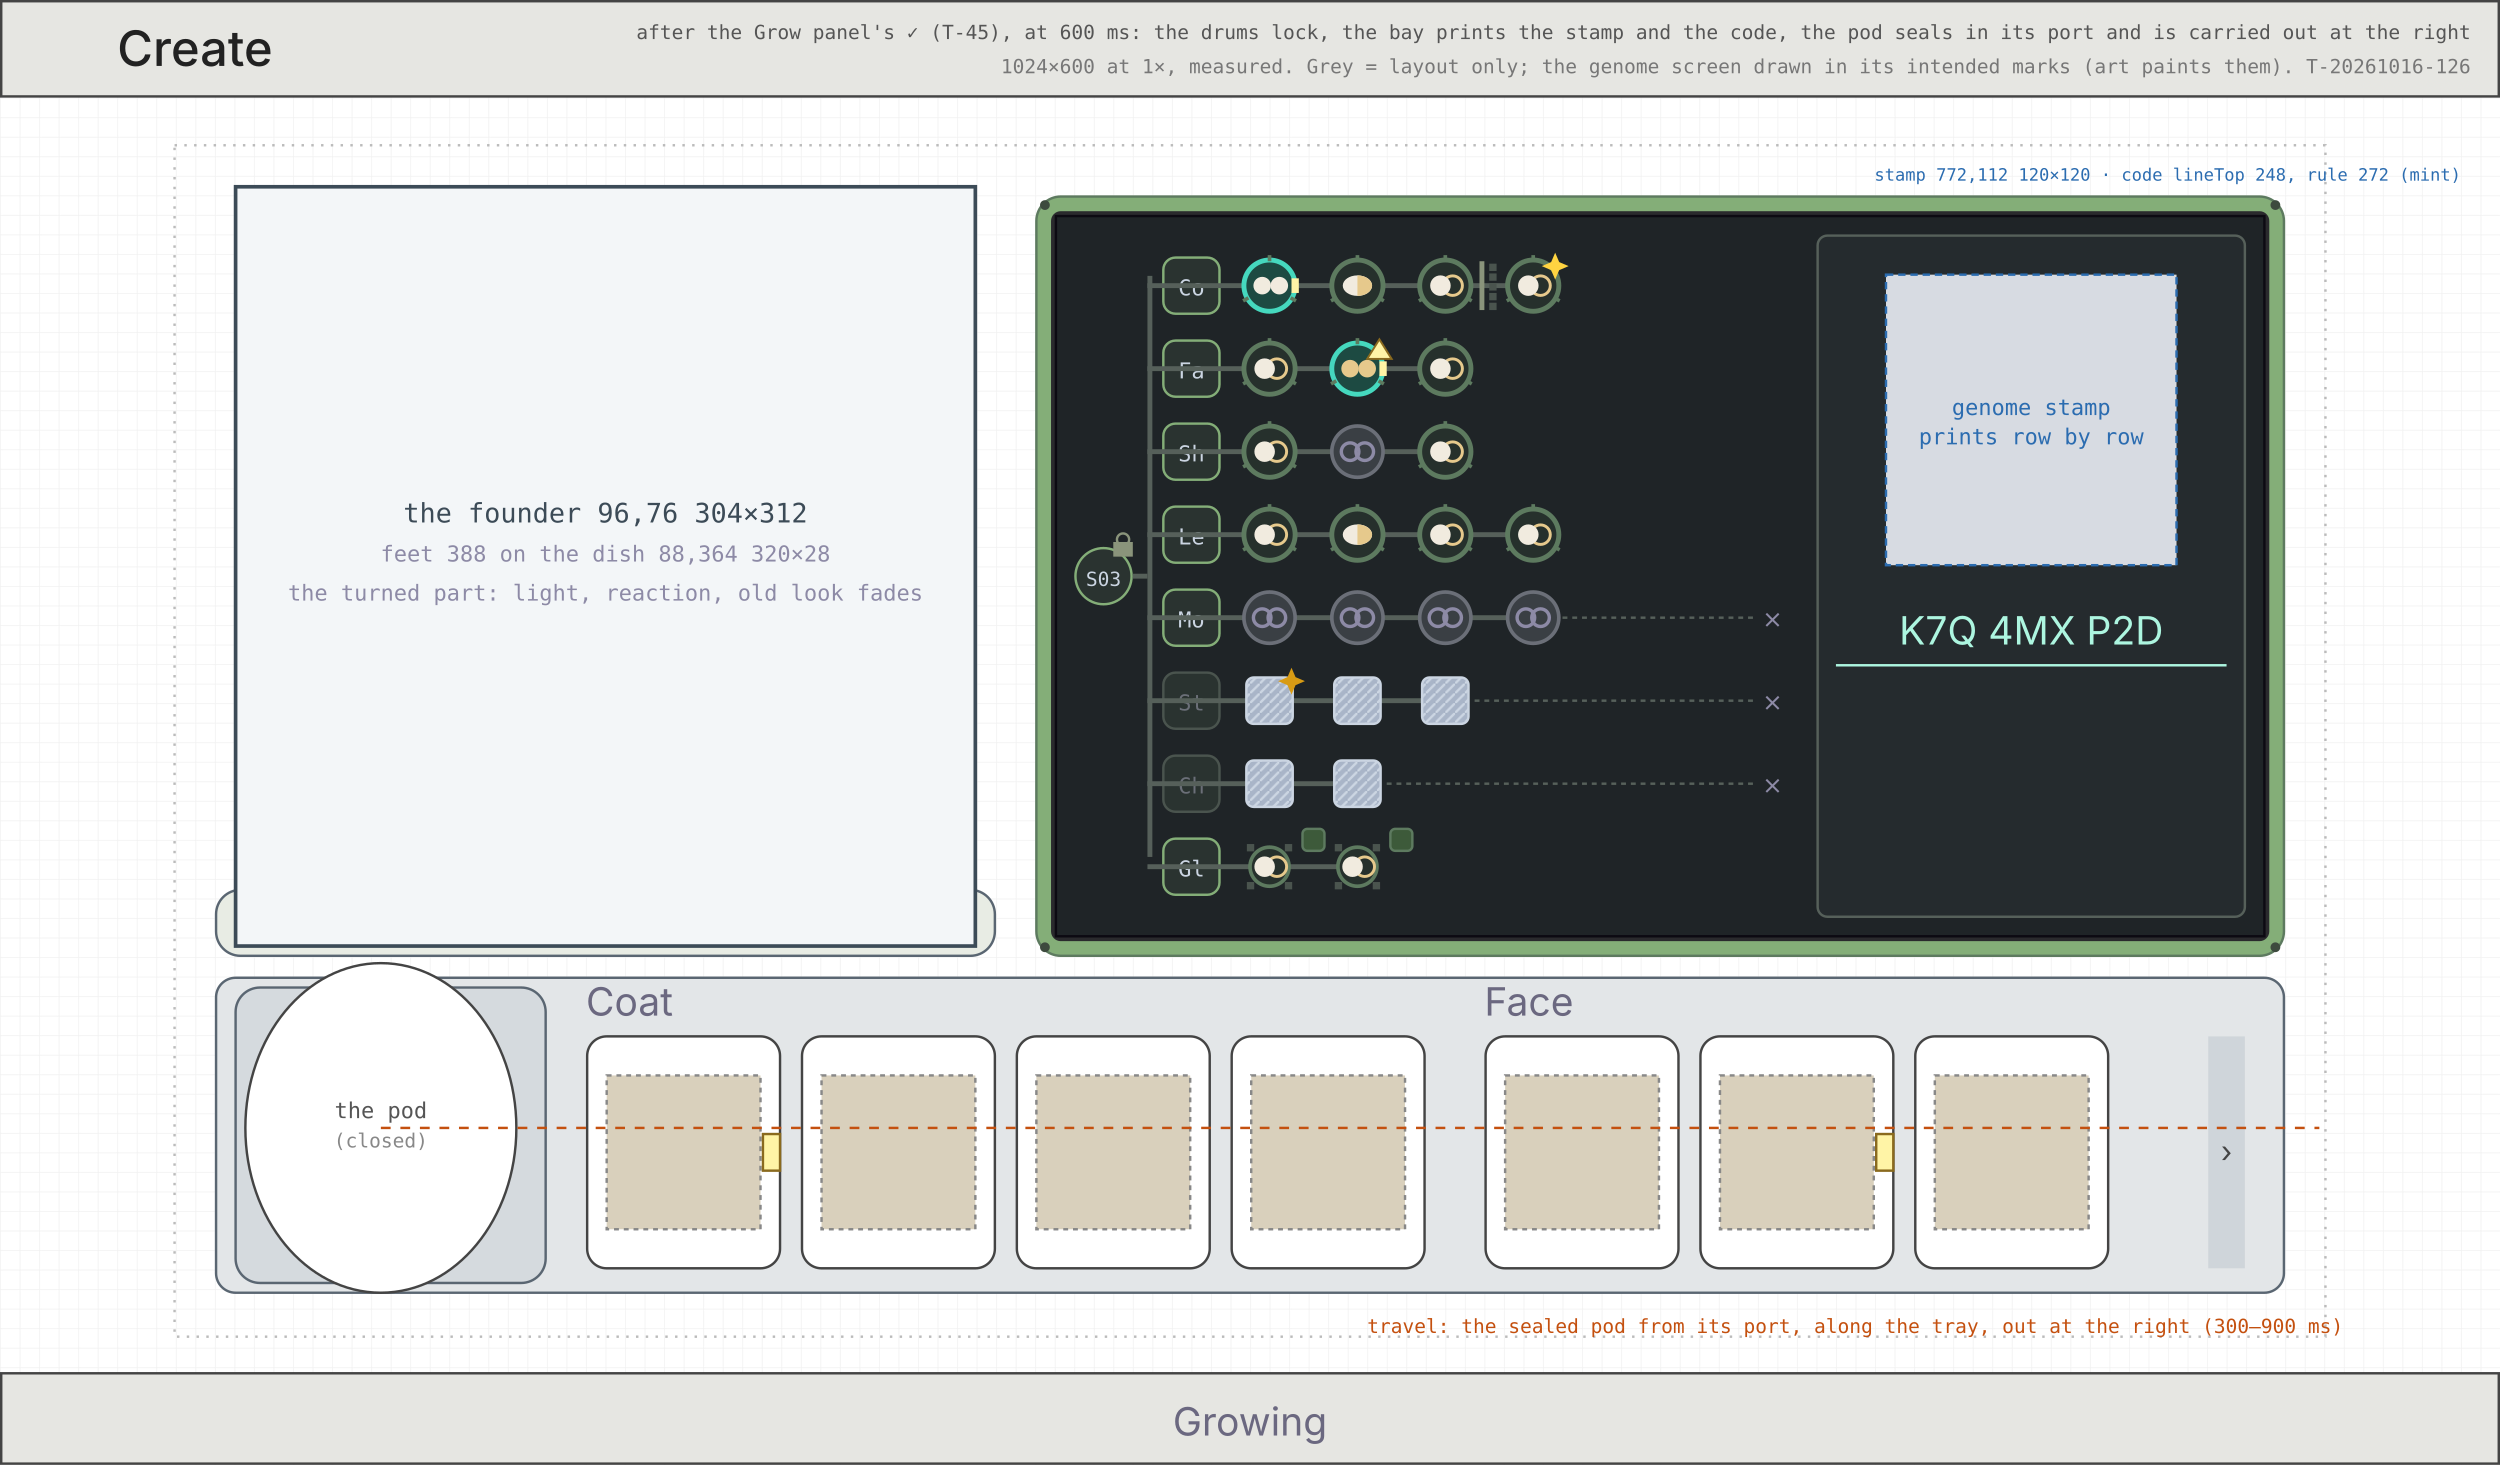
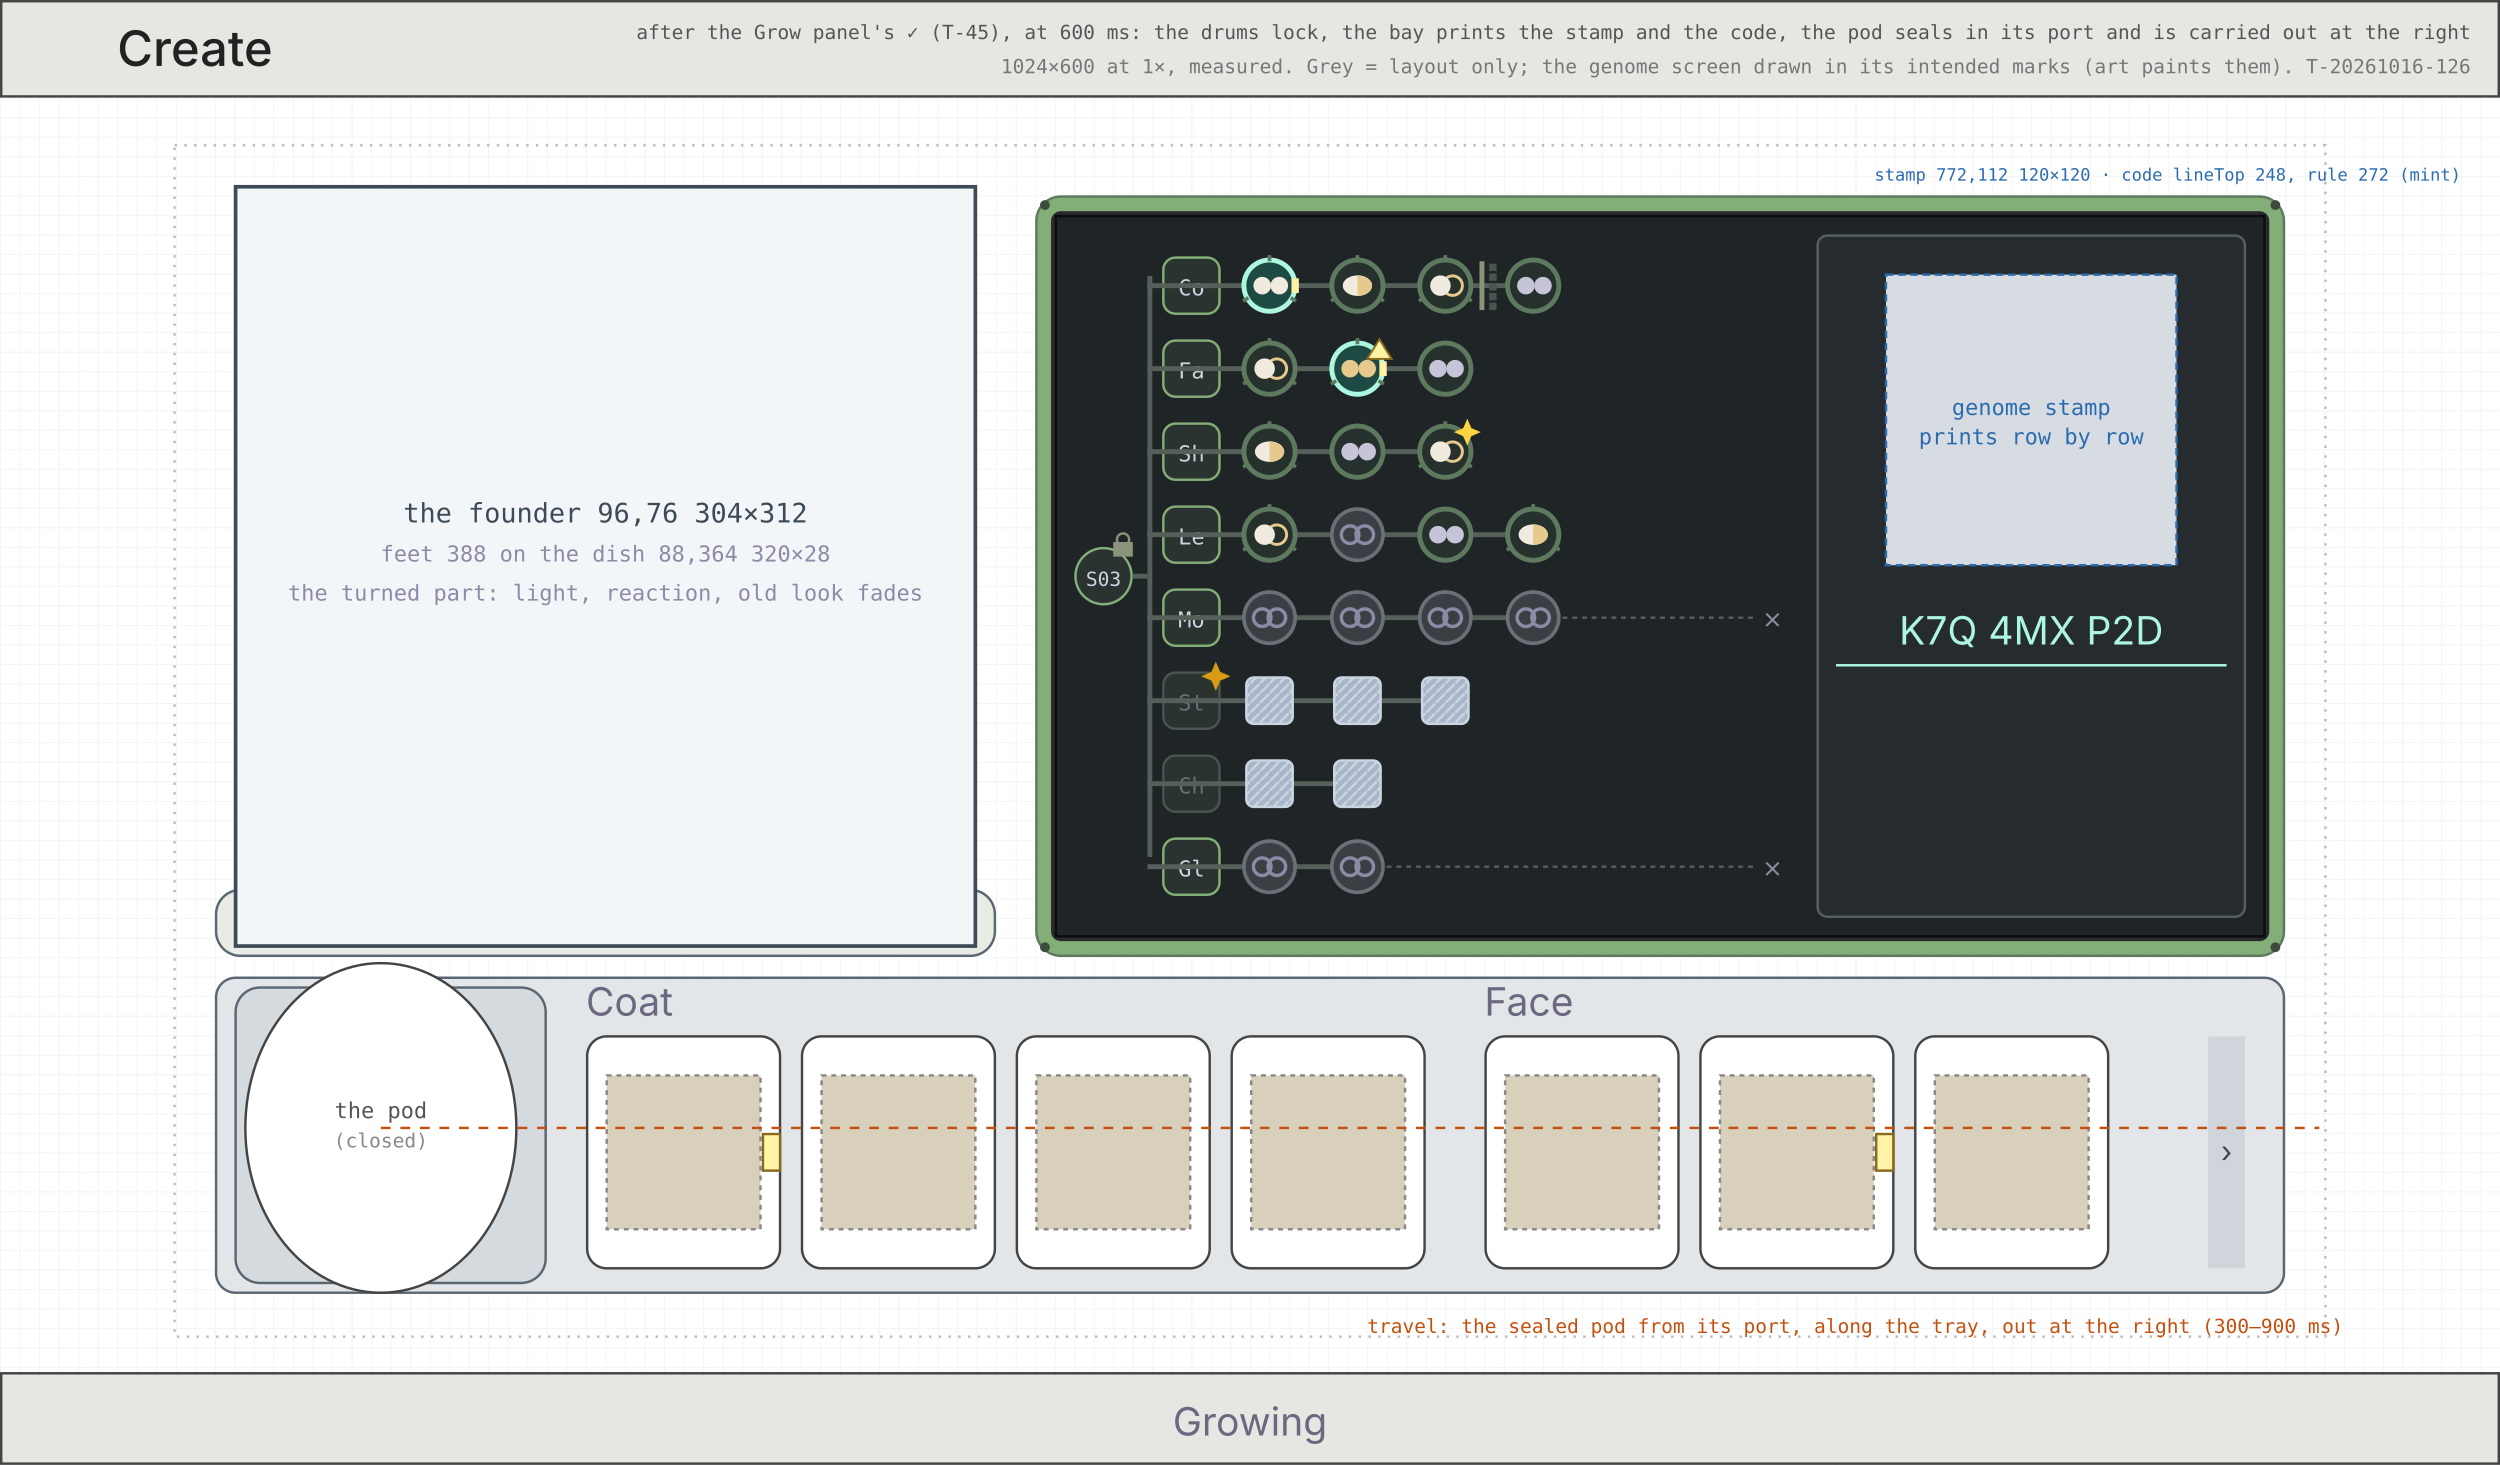
<svg xmlns="http://www.w3.org/2000/svg" viewBox="0 0 1024 600" width="1024" height="600" font-family="Inter, DejaVu Sans, sans-serif">
  <defs>
    <pattern id="g8" width="8" height="8" patternUnits="userSpaceOnUse">
      <path d="M8 0H0V8" fill="none" stroke="#efefef" stroke-width="0.5" />
    </pattern>
    <pattern id="fr" width="4" height="4" patternUnits="userSpaceOnUse">
      <rect width="4" height="4" fill="#a9b5c8" />
      <path d="M0 4L4 0" stroke="#cbd5e2" stroke-width="1" />
    </pattern>
  </defs>
  <rect width="1024" height="600" fill="#fff" />
  <rect width="1024" height="600" fill="url(#g8)" />
  <rect x="71.5" y="59.5" width="881" height="488" fill="none" stroke="#bbb" stroke-width="1" stroke-dasharray="1 3" />
  <rect x="0.5" y="0.5" width="1023" height="39" fill="#e6e6e2" stroke="#444" stroke-width="1" />
  <text x="48" y="27" font-size="20" fill="#222" text-anchor="start" font-weight="500">Create</text>
  <text x="1012" y="16" font-size="8" fill="#555" text-anchor="end" font-family="DejaVu Sans Mono, monospace">after the Grow panel's ✓ (T-45), at 600 ms: the drums lock, the bay prints the stamp and the code, the pod seals in its port and is carried out at the right</text>
  <text x="1012" y="30" font-size="8" fill="#777" text-anchor="end" font-family="DejaVu Sans Mono, monospace">1024×600 at 1×, measured. Grey = layout only; the genome screen drawn in its intended marks (art paints them). T-20261016-126</text>
  <rect x="88.5" y="364.5" width="319" height="27" fill="#e8ece4" stroke="#5a6672" stroke-width="1" rx="10" />
  <rect x="96.5" y="76.5" width="303" height="311" fill="#f3f6f8" stroke="#3c4b57" stroke-width="1.5" />
  <text x="248" y="214" font-size="11" fill="#3c4b57" text-anchor="middle" font-family="DejaVu Sans Mono, monospace">the founder 96,76 304×312</text>
  <text x="248" y="230" font-size="9" fill="#8d8aa6" text-anchor="middle" font-family="DejaVu Sans Mono, monospace">feet 388 on the dish 88,364 320×28</text>
  <text x="248" y="246" font-size="9" fill="#8d8aa6" text-anchor="middle" font-family="DejaVu Sans Mono, monospace">the turned part: light, reaction, old look fades</text>
  <rect x="88.5" y="400.5" width="847" height="129" fill="#e3e6e8" stroke="#5a6672" stroke-width="1" rx="8" />
  <rect x="96.5" y="404.5" width="127" height="121" fill="#d5dade" stroke="#5a6672" stroke-width="1" rx="10" />
  <ellipse cx="156" cy="462" rx="55.5" ry="67.5" fill="#fff" stroke="#444" />
  <text x="156" y="458" font-size="9" fill="#555" text-anchor="middle" font-family="DejaVu Sans Mono, monospace">the pod</text>
  <text x="156" y="470" font-size="8" fill="#888" text-anchor="middle" font-family="DejaVu Sans Mono, monospace">(closed)</text>
  <text x="240" y="416" font-size="16" fill="#6b6880" text-anchor="start">Coat</text>
  <rect x="240.5" y="424.5" width="79" height="95" fill="#fff" stroke="#444" stroke-width="1" rx="8" />
  <rect x="248.5" y="440.5" width="63" height="63" fill="#d9d0bc" stroke="#888" stroke-width="1" stroke-dasharray="2 2" />
  <rect x="312.5" y="464.5" width="7" height="15" fill="#fff4a6" stroke="#8a6a1e" stroke-width="1" />
  <rect x="328.5" y="424.5" width="79" height="95" fill="#fff" stroke="#444" stroke-width="1" rx="8" />
  <rect x="336.5" y="440.5" width="63" height="63" fill="#d9d0bc" stroke="#888" stroke-width="1" stroke-dasharray="2 2" />
  <rect x="416.5" y="424.5" width="79" height="95" fill="#fff" stroke="#444" stroke-width="1" rx="8" />
  <rect x="424.5" y="440.5" width="63" height="63" fill="#d9d0bc" stroke="#888" stroke-width="1" stroke-dasharray="2 2" />
  <rect x="504.5" y="424.5" width="79" height="95" fill="#fff" stroke="#444" stroke-width="1" rx="8" />
  <rect x="512.5" y="440.5" width="63" height="63" fill="#d9d0bc" stroke="#888" stroke-width="1" stroke-dasharray="2 2" />
  <text x="608" y="416" font-size="16" fill="#6b6880" text-anchor="start">Face</text>
  <rect x="608.5" y="424.5" width="79" height="95" fill="#fff" stroke="#444" stroke-width="1" rx="8" />
  <rect x="616.5" y="440.5" width="63" height="63" fill="#d9d0bc" stroke="#888" stroke-width="1" stroke-dasharray="2 2" />
  <rect x="696.5" y="424.5" width="79" height="95" fill="#fff" stroke="#444" stroke-width="1" rx="8" />
  <rect x="704.5" y="440.5" width="63" height="63" fill="#d9d0bc" stroke="#888" stroke-width="1" stroke-dasharray="2 2" />
  <rect x="768.5" y="464.5" width="7" height="15" fill="#fff4a6" stroke="#8a6a1e" stroke-width="1" />
  <rect x="784.5" y="424.5" width="79" height="95" fill="#fff" stroke="#444" stroke-width="1" rx="8" />
  <rect x="792.5" y="440.5" width="63" height="63" fill="#d9d0bc" stroke="#888" stroke-width="1" stroke-dasharray="2 2" />
  <rect x="904.5" y="424.5" width="15" height="95" fill="#cfd5da" stroke="none" stroke-width="1" />
  <text x="912" y="476" font-size="12" fill="#444" text-anchor="middle">›</text>
  <rect x="424.5" y="80.5" width="511" height="311" fill="#84ae78" stroke="#5d7a5f" stroke-width="1" rx="10" />
  <rect x="430.5" y="86.5" width="499" height="299" fill="#2a2a2d" stroke="none" stroke-width="1" rx="4" />
  <rect x="432.5" y="88.5" width="495" height="295" fill="#1f2427" stroke="#0c0a12" stroke-width="1" />
  <circle cx="428" cy="84" r="2" fill="#3d4a3e" stroke="none" stroke-width="1" />
  <circle cx="932" cy="84" r="2" fill="#3d4a3e" stroke="none" stroke-width="1" />
  <circle cx="428" cy="388" r="2" fill="#3d4a3e" stroke="none" stroke-width="1" />
  <circle cx="932" cy="388" r="2" fill="#3d4a3e" stroke="none" stroke-width="1" />
  <rect x="470" y="113" width="2" height="238" fill="#56605a" />
  <rect x="440.5" y="224.5" width="23" height="23" fill="#2a3330" stroke="#84ae78" stroke-width="1" rx="12" />
  <text x="452" y="240" font-size="8" fill="#cbd5e2" text-anchor="middle" font-family="DejaVu Sans Mono, monospace">S03</text>
  <rect x="464" y="235" width="6" height="2" fill="#56605a" />
  <rect x="456" y="222" width="8" height="6" fill="#8a947b" />
  <rect x="457.5" y="218.5" width="5" height="5" fill="none" stroke="#8a947b" stroke-width="1" rx="3" />
  <rect x="476.5" y="105.5" width="23" height="23" fill="#2a3330" stroke="#84ae78" stroke-width="1" rx="5" />
  <text x="488" y="121" font-size="9" fill="#cbd5e2" text-anchor="middle" font-family="DejaVu Sans Mono, monospace">Co</text>
  <rect x="470" y="116" width="158" height="2" fill="#56605a" />
-   <circle cx="520" cy="117" r="10.5" fill="#1d4a42" stroke="#45d8be" stroke-width="2" />
+   <circle cx="520" cy="117" r="10.5" fill="#1d4a42" stroke="#adf6e0" stroke-width="2" />
  <line x1="520.0" y1="107.0" x2="520.0" y2="104.5" stroke="#5d7a5f" stroke-width="1.5" />
  <line x1="528.66" y1="122.0" x2="530.825" y2="123.25" stroke="#5d7a5f" stroke-width="1.5" />
  <line x1="511.34" y1="122.0" x2="509.175" y2="123.25" stroke="#5d7a5f" stroke-width="1.5" />
  <circle cx="517" cy="117" r="3.6" fill="#f1ebdf" stroke="none" stroke-width="1" />
  <circle cx="524" cy="117" r="3.6" fill="#f1ebdf" stroke="none" stroke-width="1" />
  <rect x="529" y="114" width="3" height="6" fill="#fff4a6" />
  <circle cx="556" cy="117" r="10.5" fill="#26302c" stroke="#5d7a5f" stroke-width="2" />
  <line x1="556.0" y1="107.0" x2="556.0" y2="104.5" stroke="#5d7a5f" stroke-width="1.5" />
  <line x1="564.66" y1="122.0" x2="566.825" y2="123.25" stroke="#5d7a5f" stroke-width="1.5" />
  <line x1="547.34" y1="122.0" x2="545.175" y2="123.25" stroke="#5d7a5f" stroke-width="1.5" />
  <ellipse cx="556" cy="117" rx="6" ry="4.2" fill="#f1ebdf" />
  <path d="M556 112.8A6 4.2 0 0 1 556 121.2Z" fill="#e6c98c" />
  <rect x="606" y="107" width="2" height="20" fill="#8a947b" />
  <rect x="610" y="108" width="3" height="3" fill="#4a544e" />
  <rect x="610" y="112" width="3" height="3" fill="#4a544e" />
  <rect x="610" y="116" width="3" height="3" fill="#4a544e" />
  <rect x="610" y="120" width="3" height="3" fill="#4a544e" />
  <rect x="610" y="124" width="3" height="3" fill="#4a544e" />
  <circle cx="592" cy="117" r="10.5" fill="#26302c" stroke="#5d7a5f" stroke-width="2" />
  <line x1="592.0" y1="107.0" x2="592.0" y2="104.5" stroke="#5d7a5f" stroke-width="1.5" />
  <line x1="600.66" y1="122.0" x2="602.825" y2="123.25" stroke="#5d7a5f" stroke-width="1.5" />
  <line x1="583.34" y1="122.0" x2="581.175" y2="123.25" stroke="#5d7a5f" stroke-width="1.5" />
  <circle cx="595" cy="117" r="4" fill="none" stroke="#e6c98c" stroke-width="1.2" />
  <circle cx="590" cy="117" r="4.2" fill="#f1ebdf" stroke="none" stroke-width="1" />
  <circle cx="628" cy="117" r="10.5" fill="#26302c" stroke="#5d7a5f" stroke-width="2" />
-   <line x1="628.0" y1="107.0" x2="628.0" y2="104.5" stroke="#5d7a5f" stroke-width="1.5" />
-   <line x1="636.66" y1="122.0" x2="638.825" y2="123.25" stroke="#5d7a5f" stroke-width="1.5" />
-   <line x1="619.34" y1="122.0" x2="617.175" y2="123.25" stroke="#5d7a5f" stroke-width="1.5" />
-   <circle cx="631" cy="117" r="4" fill="none" stroke="#e6c98c" stroke-width="1.2" />
-   <circle cx="626" cy="117" r="4.2" fill="#f1ebdf" stroke="none" stroke-width="1" />
-   <path d="M637 103.5L638.65 107.35L642.5 109L638.65 110.65L637 114.5L635.35 110.65L631.5 109L635.35 107.35Z" fill="#ffd441" />
+   <circle cx="625" cy="117" r="3.6" fill="#c6c4d8" stroke="none" stroke-width="1" />
+   <circle cx="632" cy="117" r="3.6" fill="#c6c4d8" stroke="none" stroke-width="1" />
  <rect x="476.5" y="139.5" width="23" height="23" fill="#2a3330" stroke="#84ae78" stroke-width="1" rx="5" />
  <text x="488" y="155" font-size="9" fill="#cbd5e2" text-anchor="middle" font-family="DejaVu Sans Mono, monospace">Fa</text>
  <rect x="470" y="150" width="122" height="2" fill="#56605a" />
  <circle cx="520" cy="151" r="10.5" fill="#26302c" stroke="#5d7a5f" stroke-width="2" />
  <line x1="520.0" y1="141.0" x2="520.0" y2="138.5" stroke="#5d7a5f" stroke-width="1.5" />
  <line x1="528.66" y1="156.0" x2="530.825" y2="157.25" stroke="#5d7a5f" stroke-width="1.5" />
  <line x1="511.34" y1="156.0" x2="509.175" y2="157.25" stroke="#5d7a5f" stroke-width="1.5" />
  <circle cx="523" cy="151" r="4" fill="none" stroke="#e6c98c" stroke-width="1.2" />
  <circle cx="518" cy="151" r="4.2" fill="#f1ebdf" stroke="none" stroke-width="1" />
-   <circle cx="556" cy="151" r="10.5" fill="#1d4a42" stroke="#45d8be" stroke-width="2" />
+   <circle cx="556" cy="151" r="10.5" fill="#1d4a42" stroke="#adf6e0" stroke-width="2" />
  <line x1="556.0" y1="141.0" x2="556.0" y2="138.5" stroke="#5d7a5f" stroke-width="1.5" />
  <line x1="564.66" y1="156.0" x2="566.825" y2="157.25" stroke="#5d7a5f" stroke-width="1.5" />
  <line x1="547.34" y1="156.0" x2="545.175" y2="157.25" stroke="#5d7a5f" stroke-width="1.5" />
  <circle cx="553" cy="151" r="3.6" fill="#e6c98c" stroke="none" stroke-width="1" />
  <circle cx="560" cy="151" r="3.6" fill="#e6c98c" stroke="none" stroke-width="1" />
  <rect x="565" y="148" width="3" height="6" fill="#fff4a6" />
  <path d="M565 139L570 147L560 147Z" fill="#fff4a6" stroke="#8a6a1e" stroke-width="0.8" />
  <circle cx="592" cy="151" r="10.5" fill="#26302c" stroke="#5d7a5f" stroke-width="2" />
-   <line x1="592.0" y1="141.0" x2="592.0" y2="138.5" stroke="#5d7a5f" stroke-width="1.5" />
-   <line x1="600.66" y1="156.0" x2="602.825" y2="157.25" stroke="#5d7a5f" stroke-width="1.5" />
-   <line x1="583.34" y1="156.0" x2="581.175" y2="157.25" stroke="#5d7a5f" stroke-width="1.5" />
-   <circle cx="595" cy="151" r="4" fill="none" stroke="#e6c98c" stroke-width="1.2" />
-   <circle cx="590" cy="151" r="4.2" fill="#f1ebdf" stroke="none" stroke-width="1" />
+   <circle cx="589" cy="151" r="3.6" fill="#c6c4d8" stroke="none" stroke-width="1" />
+   <circle cx="596" cy="151" r="3.6" fill="#c6c4d8" stroke="none" stroke-width="1" />
  <rect x="476.5" y="173.5" width="23" height="23" fill="#2a3330" stroke="#84ae78" stroke-width="1" rx="5" />
  <text x="488" y="189" font-size="9" fill="#cbd5e2" text-anchor="middle" font-family="DejaVu Sans Mono, monospace">Sh</text>
  <rect x="470" y="184" width="122" height="2" fill="#56605a" />
  <circle cx="520" cy="185" r="10.5" fill="#26302c" stroke="#5d7a5f" stroke-width="2" />
  <line x1="520.0" y1="175.0" x2="520.0" y2="172.5" stroke="#5d7a5f" stroke-width="1.5" />
  <line x1="528.66" y1="190.0" x2="530.825" y2="191.25" stroke="#5d7a5f" stroke-width="1.5" />
  <line x1="511.34" y1="190.0" x2="509.175" y2="191.25" stroke="#5d7a5f" stroke-width="1.5" />
-   <circle cx="523" cy="185" r="4" fill="none" stroke="#e6c98c" stroke-width="1.2" />
-   <circle cx="518" cy="185" r="4.2" fill="#f1ebdf" stroke="none" stroke-width="1" />
-   <circle cx="556" cy="185" r="10.5" fill="#3a3f44" stroke="#6b6f78" stroke-width="1.5" />
-   <circle cx="553" cy="185" r="3.6" fill="none" stroke="#8d8aa6" stroke-width="1.4" />
-   <circle cx="559" cy="185" r="3.6" fill="none" stroke="#8d8aa6" stroke-width="1.4" />
+   <ellipse cx="520" cy="185" rx="6" ry="4.2" fill="#f1ebdf" />
+   <path d="M520 180.8A6 4.2 0 0 1 520 189.2Z" fill="#e6c98c" />
+   <circle cx="556" cy="185" r="10.5" fill="#26302c" stroke="#5d7a5f" stroke-width="2" />
+   <circle cx="553" cy="185" r="3.6" fill="#c6c4d8" stroke="none" stroke-width="1" />
+   <circle cx="560" cy="185" r="3.6" fill="#c6c4d8" stroke="none" stroke-width="1" />
  <circle cx="592" cy="185" r="10.5" fill="#26302c" stroke="#5d7a5f" stroke-width="2" />
  <line x1="592.0" y1="175.0" x2="592.0" y2="172.5" stroke="#5d7a5f" stroke-width="1.5" />
  <line x1="600.66" y1="190.0" x2="602.825" y2="191.25" stroke="#5d7a5f" stroke-width="1.5" />
  <line x1="583.34" y1="190.0" x2="581.175" y2="191.25" stroke="#5d7a5f" stroke-width="1.5" />
  <circle cx="595" cy="185" r="4" fill="none" stroke="#e6c98c" stroke-width="1.2" />
  <circle cx="590" cy="185" r="4.2" fill="#f1ebdf" stroke="none" stroke-width="1" />
+   <path d="M601 171.5L602.65 175.35L606.5 177L602.65 178.65L601 182.5L599.35 178.65L595.5 177L599.35 175.35Z" fill="#ffd441" />
  <rect x="476.5" y="207.5" width="23" height="23" fill="#2a3330" stroke="#84ae78" stroke-width="1" rx="5" />
  <text x="488" y="223" font-size="9" fill="#cbd5e2" text-anchor="middle" font-family="DejaVu Sans Mono, monospace">Le</text>
  <rect x="470" y="218" width="158" height="2" fill="#56605a" />
  <circle cx="520" cy="219" r="10.5" fill="#26302c" stroke="#5d7a5f" stroke-width="2" />
  <line x1="520.0" y1="209.0" x2="520.0" y2="206.5" stroke="#5d7a5f" stroke-width="1.5" />
  <line x1="528.66" y1="224.0" x2="530.825" y2="225.25" stroke="#5d7a5f" stroke-width="1.5" />
  <line x1="511.34" y1="224.0" x2="509.175" y2="225.25" stroke="#5d7a5f" stroke-width="1.5" />
  <circle cx="523" cy="219" r="4" fill="none" stroke="#e6c98c" stroke-width="1.2" />
  <circle cx="518" cy="219" r="4.2" fill="#f1ebdf" stroke="none" stroke-width="1" />
-   <circle cx="556" cy="219" r="10.5" fill="#26302c" stroke="#5d7a5f" stroke-width="2" />
-   <line x1="556.0" y1="209.0" x2="556.0" y2="206.5" stroke="#5d7a5f" stroke-width="1.5" />
-   <line x1="564.66" y1="224.0" x2="566.825" y2="225.25" stroke="#5d7a5f" stroke-width="1.5" />
-   <line x1="547.34" y1="224.0" x2="545.175" y2="225.25" stroke="#5d7a5f" stroke-width="1.5" />
-   <ellipse cx="556" cy="219" rx="6" ry="4.2" fill="#f1ebdf" />
-   <path d="M556 214.8A6 4.2 0 0 1 556 223.2Z" fill="#e6c98c" />
+   <circle cx="556" cy="219" r="10.5" fill="#3a3f44" stroke="#6b6f78" stroke-width="1.5" />
+   <circle cx="553" cy="219" r="3.6" fill="none" stroke="#8d8aa6" stroke-width="1.4" />
+   <circle cx="559" cy="219" r="3.6" fill="none" stroke="#8d8aa6" stroke-width="1.4" />
  <circle cx="592" cy="219" r="10.5" fill="#26302c" stroke="#5d7a5f" stroke-width="2" />
-   <line x1="592.0" y1="209.0" x2="592.0" y2="206.5" stroke="#5d7a5f" stroke-width="1.5" />
-   <line x1="600.66" y1="224.0" x2="602.825" y2="225.25" stroke="#5d7a5f" stroke-width="1.5" />
-   <line x1="583.34" y1="224.0" x2="581.175" y2="225.25" stroke="#5d7a5f" stroke-width="1.5" />
-   <circle cx="595" cy="219" r="4" fill="none" stroke="#e6c98c" stroke-width="1.2" />
-   <circle cx="590" cy="219" r="4.2" fill="#f1ebdf" stroke="none" stroke-width="1" />
+   <circle cx="589" cy="219" r="3.6" fill="#c6c4d8" stroke="none" stroke-width="1" />
+   <circle cx="596" cy="219" r="3.6" fill="#c6c4d8" stroke="none" stroke-width="1" />
  <circle cx="628" cy="219" r="10.5" fill="#26302c" stroke="#5d7a5f" stroke-width="2" />
  <line x1="628.0" y1="209.0" x2="628.0" y2="206.5" stroke="#5d7a5f" stroke-width="1.5" />
  <line x1="636.66" y1="224.0" x2="638.825" y2="225.25" stroke="#5d7a5f" stroke-width="1.5" />
  <line x1="619.34" y1="224.0" x2="617.175" y2="225.25" stroke="#5d7a5f" stroke-width="1.5" />
-   <circle cx="631" cy="219" r="4" fill="none" stroke="#e6c98c" stroke-width="1.2" />
-   <circle cx="626" cy="219" r="4.2" fill="#f1ebdf" stroke="none" stroke-width="1" />
+   <ellipse cx="628" cy="219" rx="6" ry="4.2" fill="#f1ebdf" />
+   <path d="M628 214.8A6 4.2 0 0 1 628 223.2Z" fill="#e6c98c" />
  <rect x="476.5" y="241.5" width="23" height="23" fill="#2a3330" stroke="#84ae78" stroke-width="1" rx="5" />
  <text x="488" y="257" font-size="9" fill="#cbd5e2" text-anchor="middle" font-family="DejaVu Sans Mono, monospace">Mo</text>
  <rect x="470" y="252" width="158" height="2" fill="#56605a" />
  <line x1="640" y1="253" x2="720" y2="253" stroke="#56605a" stroke-dasharray="2 2" />
  <text x="726" y="257" font-size="10" fill="#8d8aa6" text-anchor="middle">⨯</text>
  <circle cx="520" cy="253" r="10.5" fill="#3a3f44" stroke="#6b6f78" stroke-width="1.5" />
  <circle cx="517" cy="253" r="3.6" fill="none" stroke="#8d8aa6" stroke-width="1.4" />
  <circle cx="523" cy="253" r="3.6" fill="none" stroke="#8d8aa6" stroke-width="1.4" />
  <circle cx="556" cy="253" r="10.5" fill="#3a3f44" stroke="#6b6f78" stroke-width="1.5" />
  <circle cx="553" cy="253" r="3.6" fill="none" stroke="#8d8aa6" stroke-width="1.4" />
  <circle cx="559" cy="253" r="3.6" fill="none" stroke="#8d8aa6" stroke-width="1.4" />
  <circle cx="592" cy="253" r="10.5" fill="#3a3f44" stroke="#6b6f78" stroke-width="1.5" />
  <circle cx="589" cy="253" r="3.6" fill="none" stroke="#8d8aa6" stroke-width="1.4" />
  <circle cx="595" cy="253" r="3.6" fill="none" stroke="#8d8aa6" stroke-width="1.4" />
  <circle cx="628" cy="253" r="10.5" fill="#3a3f44" stroke="#6b6f78" stroke-width="1.5" />
  <circle cx="625" cy="253" r="3.6" fill="none" stroke="#8d8aa6" stroke-width="1.4" />
  <circle cx="631" cy="253" r="3.6" fill="none" stroke="#8d8aa6" stroke-width="1.4" />
  <rect x="476.5" y="275.5" width="23" height="23" fill="#2a3330" stroke="#4a544e" stroke-width="1" rx="5" />
  <text x="488" y="291" font-size="9" fill="#6b6f78" text-anchor="middle" font-family="DejaVu Sans Mono, monospace">St</text>
+   <path d="M498 271L499.8 275.2L504 277L499.8 278.8L498 283L496.2 278.8L492 277L496.2 275.2Z" fill="#d89b14" />
  <rect x="470" y="286" width="122" height="2" fill="#56605a" />
-   <line x1="604" y1="287" x2="720" y2="287" stroke="#56605a" stroke-dasharray="2 2" />
-   <text x="726" y="291" font-size="10" fill="#8d8aa6" text-anchor="middle">⨯</text>
  <rect x="510.5" y="277.5" width="19" height="19" fill="url(#fr)" stroke="#cbd5e2" stroke-width="1" rx="3" />
-   <path d="M529 273.5L530.65 277.35L534.5 279L530.65 280.65L529 284.5L527.35 280.65L523.5 279L527.35 277.35Z" fill="#d89b14" />
  <rect x="546.5" y="277.5" width="19" height="19" fill="url(#fr)" stroke="#cbd5e2" stroke-width="1" rx="3" />
  <rect x="582.5" y="277.5" width="19" height="19" fill="url(#fr)" stroke="#cbd5e2" stroke-width="1" rx="3" />
  <rect x="476.5" y="309.5" width="23" height="23" fill="#2a3330" stroke="#4a544e" stroke-width="1" rx="5" />
  <text x="488" y="325" font-size="9" fill="#6b6f78" text-anchor="middle" font-family="DejaVu Sans Mono, monospace">Ch</text>
  <rect x="470" y="320" width="86" height="2" fill="#56605a" />
-   <line x1="568" y1="321" x2="720" y2="321" stroke="#56605a" stroke-dasharray="2 2" />
-   <text x="726" y="325" font-size="10" fill="#8d8aa6" text-anchor="middle">⨯</text>
  <rect x="510.5" y="311.5" width="19" height="19" fill="url(#fr)" stroke="#cbd5e2" stroke-width="1" rx="3" />
  <rect x="546.5" y="311.5" width="19" height="19" fill="url(#fr)" stroke="#cbd5e2" stroke-width="1" rx="3" />
  <rect x="476.5" y="343.5" width="23" height="23" fill="#2a3330" stroke="#84ae78" stroke-width="1" rx="5" />
  <text x="488" y="359" font-size="9" fill="#cbd5e2" text-anchor="middle" font-family="DejaVu Sans Mono, monospace">Gl</text>
  <rect x="470" y="354" width="86" height="2" fill="#56605a" />
-   <circle cx="520" cy="355" r="8" fill="#26302c" stroke="#5d7a5f" stroke-width="1.5" />
-   <circle cx="523" cy="355" r="4" fill="none" stroke="#e6c98c" stroke-width="1.2" />
-   <circle cx="518" cy="355" r="4.2" fill="#f1ebdf" stroke="none" stroke-width="1" />
-   <rect x="510.722" y="345.722" width="3" height="3" fill="#4a544e" />
-   <rect x="526.278" y="345.722" width="3" height="3" fill="#4a544e" />
-   <rect x="526.278" y="361.278" width="3" height="3" fill="#4a544e" />
-   <rect x="510.722" y="361.278" width="3" height="3" fill="#4a544e" />
-   <rect x="533.5" y="339.5" width="9" height="9" fill="#3d5a3a" stroke="#5d7a5f" stroke-width="1" rx="2" />
-   <circle cx="556" cy="355" r="8" fill="#26302c" stroke="#5d7a5f" stroke-width="1.5" />
-   <circle cx="559" cy="355" r="4" fill="none" stroke="#e6c98c" stroke-width="1.2" />
-   <circle cx="554" cy="355" r="4.2" fill="#f1ebdf" stroke="none" stroke-width="1" />
-   <rect x="546.722" y="345.722" width="3" height="3" fill="#4a544e" />
-   <rect x="562.278" y="345.722" width="3" height="3" fill="#4a544e" />
-   <rect x="562.278" y="361.278" width="3" height="3" fill="#4a544e" />
-   <rect x="546.722" y="361.278" width="3" height="3" fill="#4a544e" />
-   <rect x="569.5" y="339.5" width="9" height="9" fill="#3d5a3a" stroke="#5d7a5f" stroke-width="1" rx="2" />
+   <line x1="568" y1="355" x2="720" y2="355" stroke="#56605a" stroke-dasharray="2 2" />
+   <text x="726" y="359" font-size="10" fill="#8d8aa6" text-anchor="middle">⨯</text>
+   <circle cx="520" cy="355" r="10.5" fill="#3a3f44" stroke="#6b6f78" stroke-width="1.5" />
+   <circle cx="517" cy="355" r="3.6" fill="none" stroke="#8d8aa6" stroke-width="1.4" />
+   <circle cx="523" cy="355" r="3.6" fill="none" stroke="#8d8aa6" stroke-width="1.4" />
+   <circle cx="556" cy="355" r="10.5" fill="#3a3f44" stroke="#6b6f78" stroke-width="1.5" />
+   <circle cx="553" cy="355" r="3.6" fill="none" stroke="#8d8aa6" stroke-width="1.4" />
+   <circle cx="559" cy="355" r="3.6" fill="none" stroke="#8d8aa6" stroke-width="1.4" />
  <rect x="744.5" y="96.5" width="175" height="279" fill="#252b2e" stroke="#56605a" stroke-width="1" rx="4" />
  <rect x="772.5" y="112.5" width="119" height="119" fill="#d7dbe2" stroke="#2b6cb0" stroke-width="1" stroke-dasharray="3 2" />
  <text x="832" y="170" font-size="9" fill="#2b6cb0" text-anchor="middle" font-family="DejaVu Sans Mono, monospace">genome stamp</text>
  <text x="832" y="182" font-size="9" fill="#2b6cb0" text-anchor="middle" font-family="DejaVu Sans Mono, monospace">prints row by row</text>
  <text x="832" y="264" font-size="16" fill="#adf6e0" text-anchor="middle">K7Q 4MX P2D</text>
  <rect x="752" y="272" width="160" height="1" fill="#adf6e0" />
  <text x="1008" y="74" font-size="7" fill="#2b6cb0" text-anchor="end" font-family="DejaVu Sans Mono, monospace">stamp 772,112 120×120 · code lineTop 248, rule 272 (mint)</text>
  <line x1="156" y1="462" x2="950" y2="462" stroke="#c4500f" stroke-dasharray="4 4" />
  <text x="560" y="546" font-size="8" fill="#c4500f" text-anchor="start" font-family="DejaVu Sans Mono, monospace">travel: the sealed pod from its port, along the tray, out at the right (300–900 ms)</text>
  <rect x="0.5" y="562.5" width="1023" height="37" fill="#e6e6e2" stroke="#444" stroke-width="1" />
  <text x="512" y="588" font-size="16" fill="#6b6880" text-anchor="middle">Growing</text>
  <text x="1008" y="588" font-size="16" fill="#222" text-anchor="end" />
</svg>
